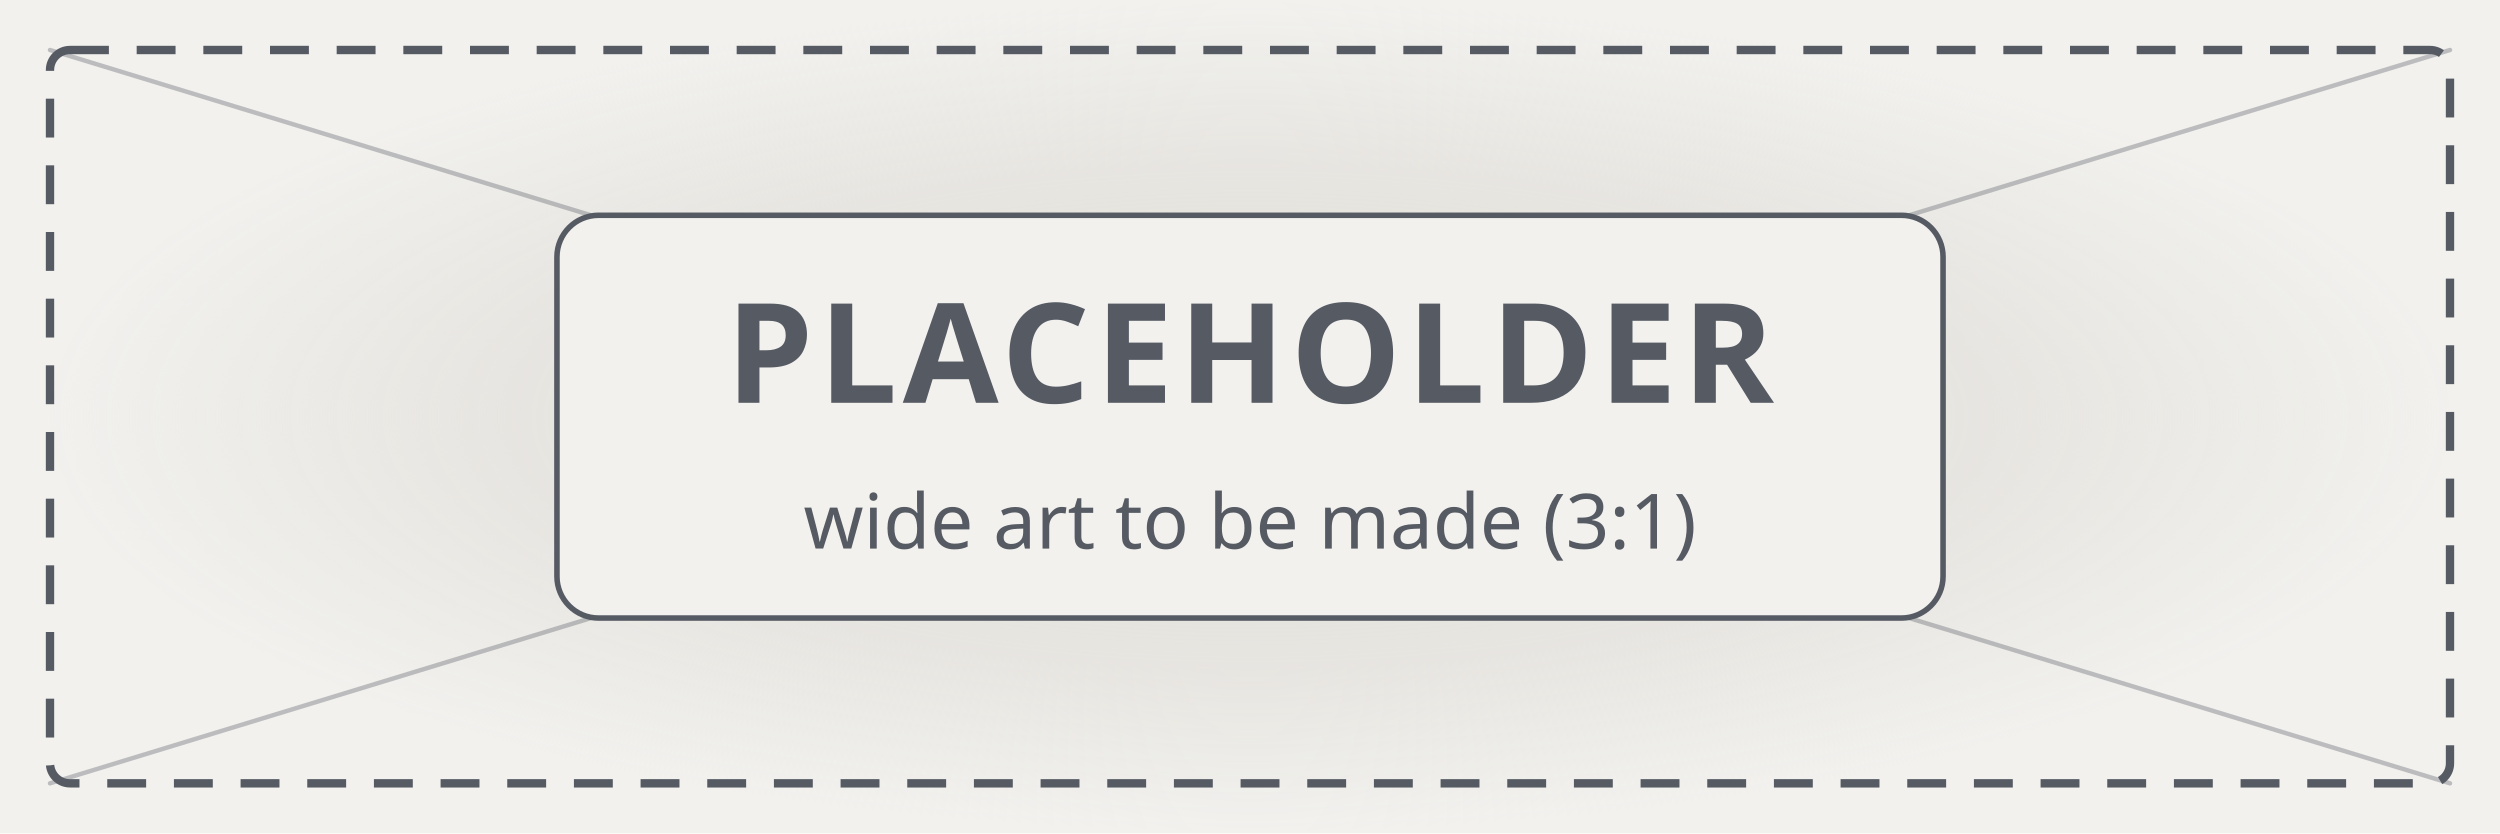
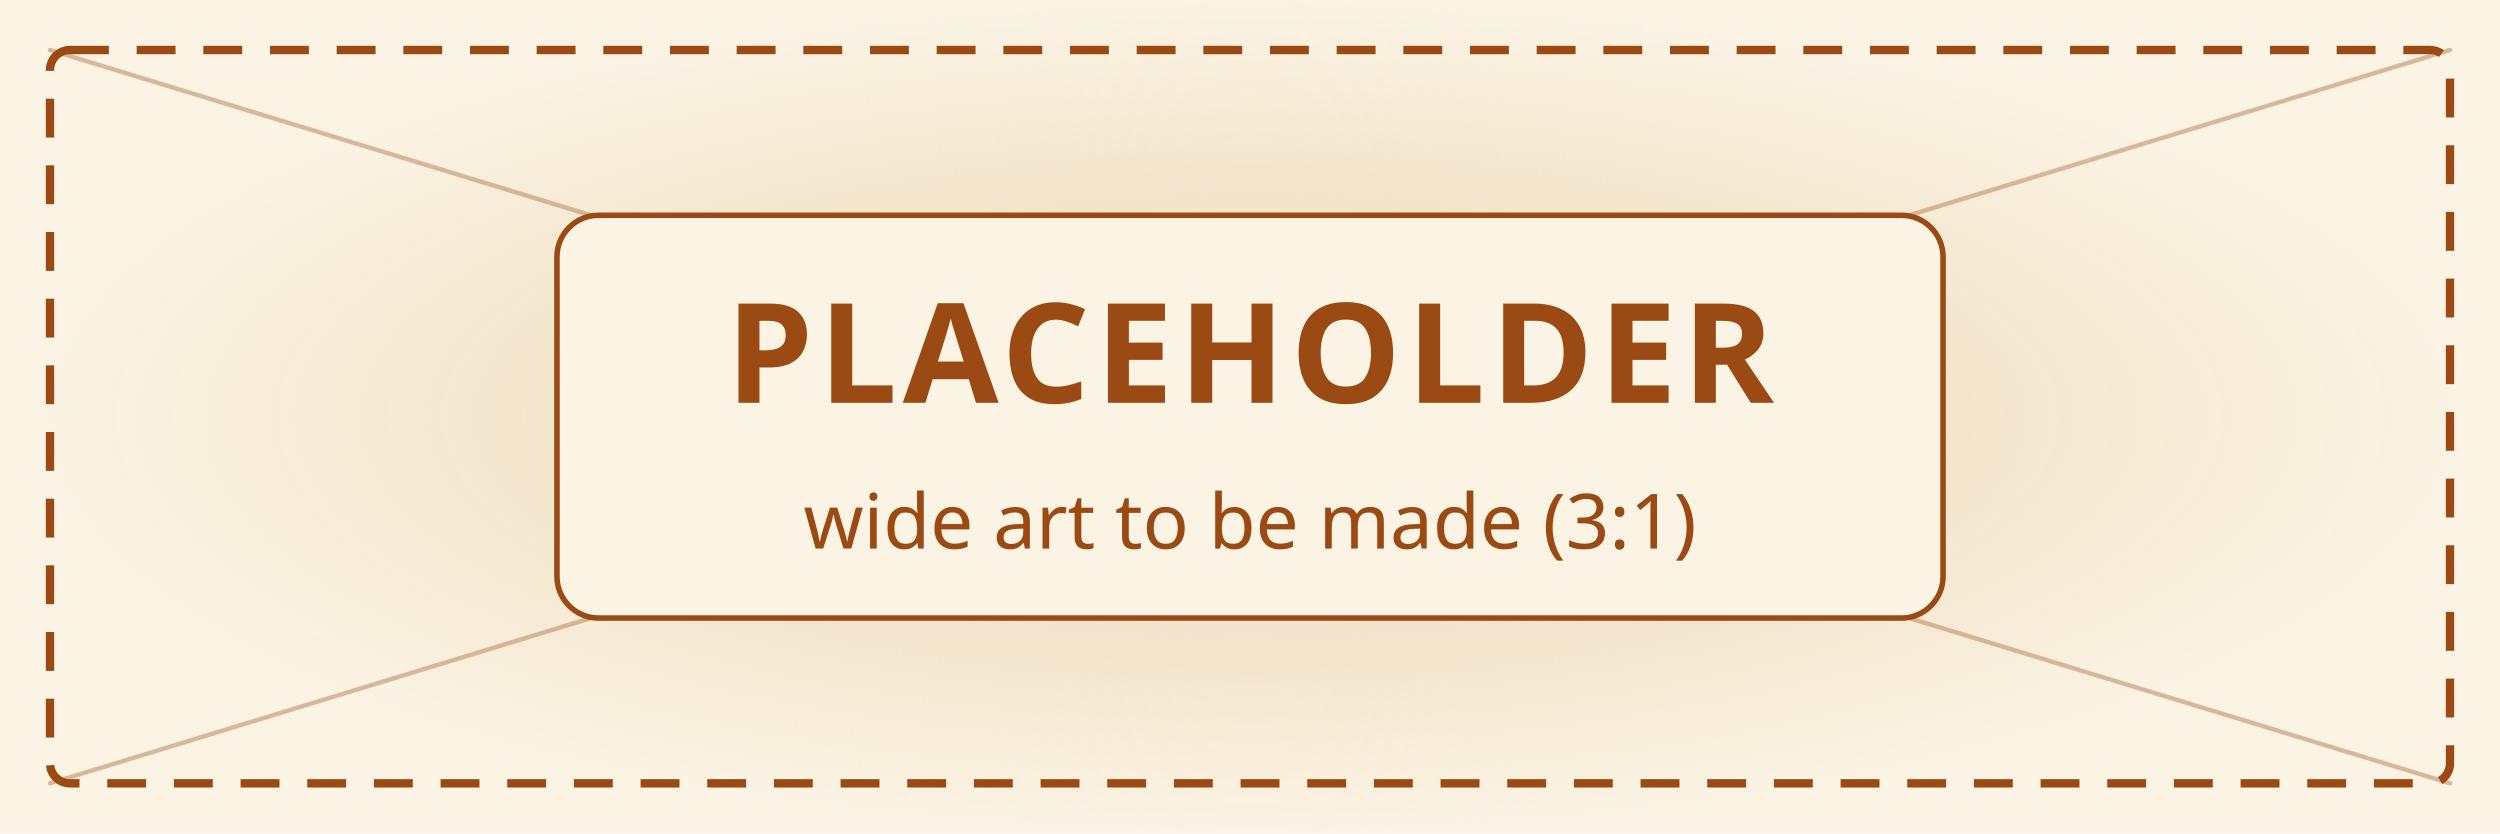
<svg xmlns="http://www.w3.org/2000/svg" viewBox="0 0 900 300" role="img" aria-label="Placeholder wide art">
-   <rect x="0" y="0" width="900" height="300" fill="#f2f1ee" />
+   <rect x="0" y="0" width="900" height="300" fill="#fbf3e4" />
  <defs>
    <radialGradient id="phw-glow" cx="50%" cy="50%" r="50%">
-       <stop offset="0" stop-color="#e3e1dc" />
-       <stop offset=".6" stop-color="#e3e1dc" stop-opacity=".75" />
-       <stop offset="1" stop-color="#e3e1dc" stop-opacity="0" />
+       <stop offset="0" stop-color="#f1e2c6" />
+       <stop offset=".6" stop-color="#f1e2c6" stop-opacity=".75" />
+       <stop offset="1" stop-color="#f1e2c6" stop-opacity="0" />
    </radialGradient>
  </defs>
  <ellipse cx="450" cy="150" rx="432" ry="150" fill="url(#phw-glow)" />
-   <rect x="18" y="18" width="864" height="264" rx="7.2" fill="none" stroke="#555a63" stroke-width="3" stroke-dasharray="14 10" />
-   <path d="M18 18L882 282M882 18L18 282" stroke="#555a63" stroke-width="1.6" fill="none" stroke-linecap="round" stroke-linejoin="round" opacity=".35" />
-   <rect x="200.5" y="77.5" width="499" height="145" rx="15" fill="#f2f1ee" stroke="#555a63" stroke-width="2" />
-   <text x="450" y="145" text-anchor="middle" font-family="sans-serif" font-weight="700" font-size="50" letter-spacing="2" fill="#555a63">PLACEHOLDER</text>
-   <text x="450" y="197.5" text-anchor="middle" font-family="sans-serif" font-size="27.5" fill="#555a63">wide art to be made (3:1)</text>
+   <rect x="18" y="18" width="864" height="264" rx="7.2" fill="none" stroke="#9a4a12" stroke-width="3" stroke-dasharray="14 10" />
+   <path d="M18 18L882 282M882 18L18 282" stroke="#9a4a12" stroke-width="1.6" fill="none" stroke-linecap="round" stroke-linejoin="round" opacity=".35" />
+   <rect x="200.5" y="77.5" width="499" height="145" rx="15" fill="#fbf3e4" stroke="#9a4a12" stroke-width="2" />
+   <text x="450" y="145" text-anchor="middle" font-family="sans-serif" font-weight="700" font-size="50" letter-spacing="2" fill="#9a4a12">PLACEHOLDER</text>
+   <text x="450" y="197.5" text-anchor="middle" font-family="sans-serif" font-size="27.5" fill="#9a4a12">wide art to be made (3:1)</text>
</svg>
